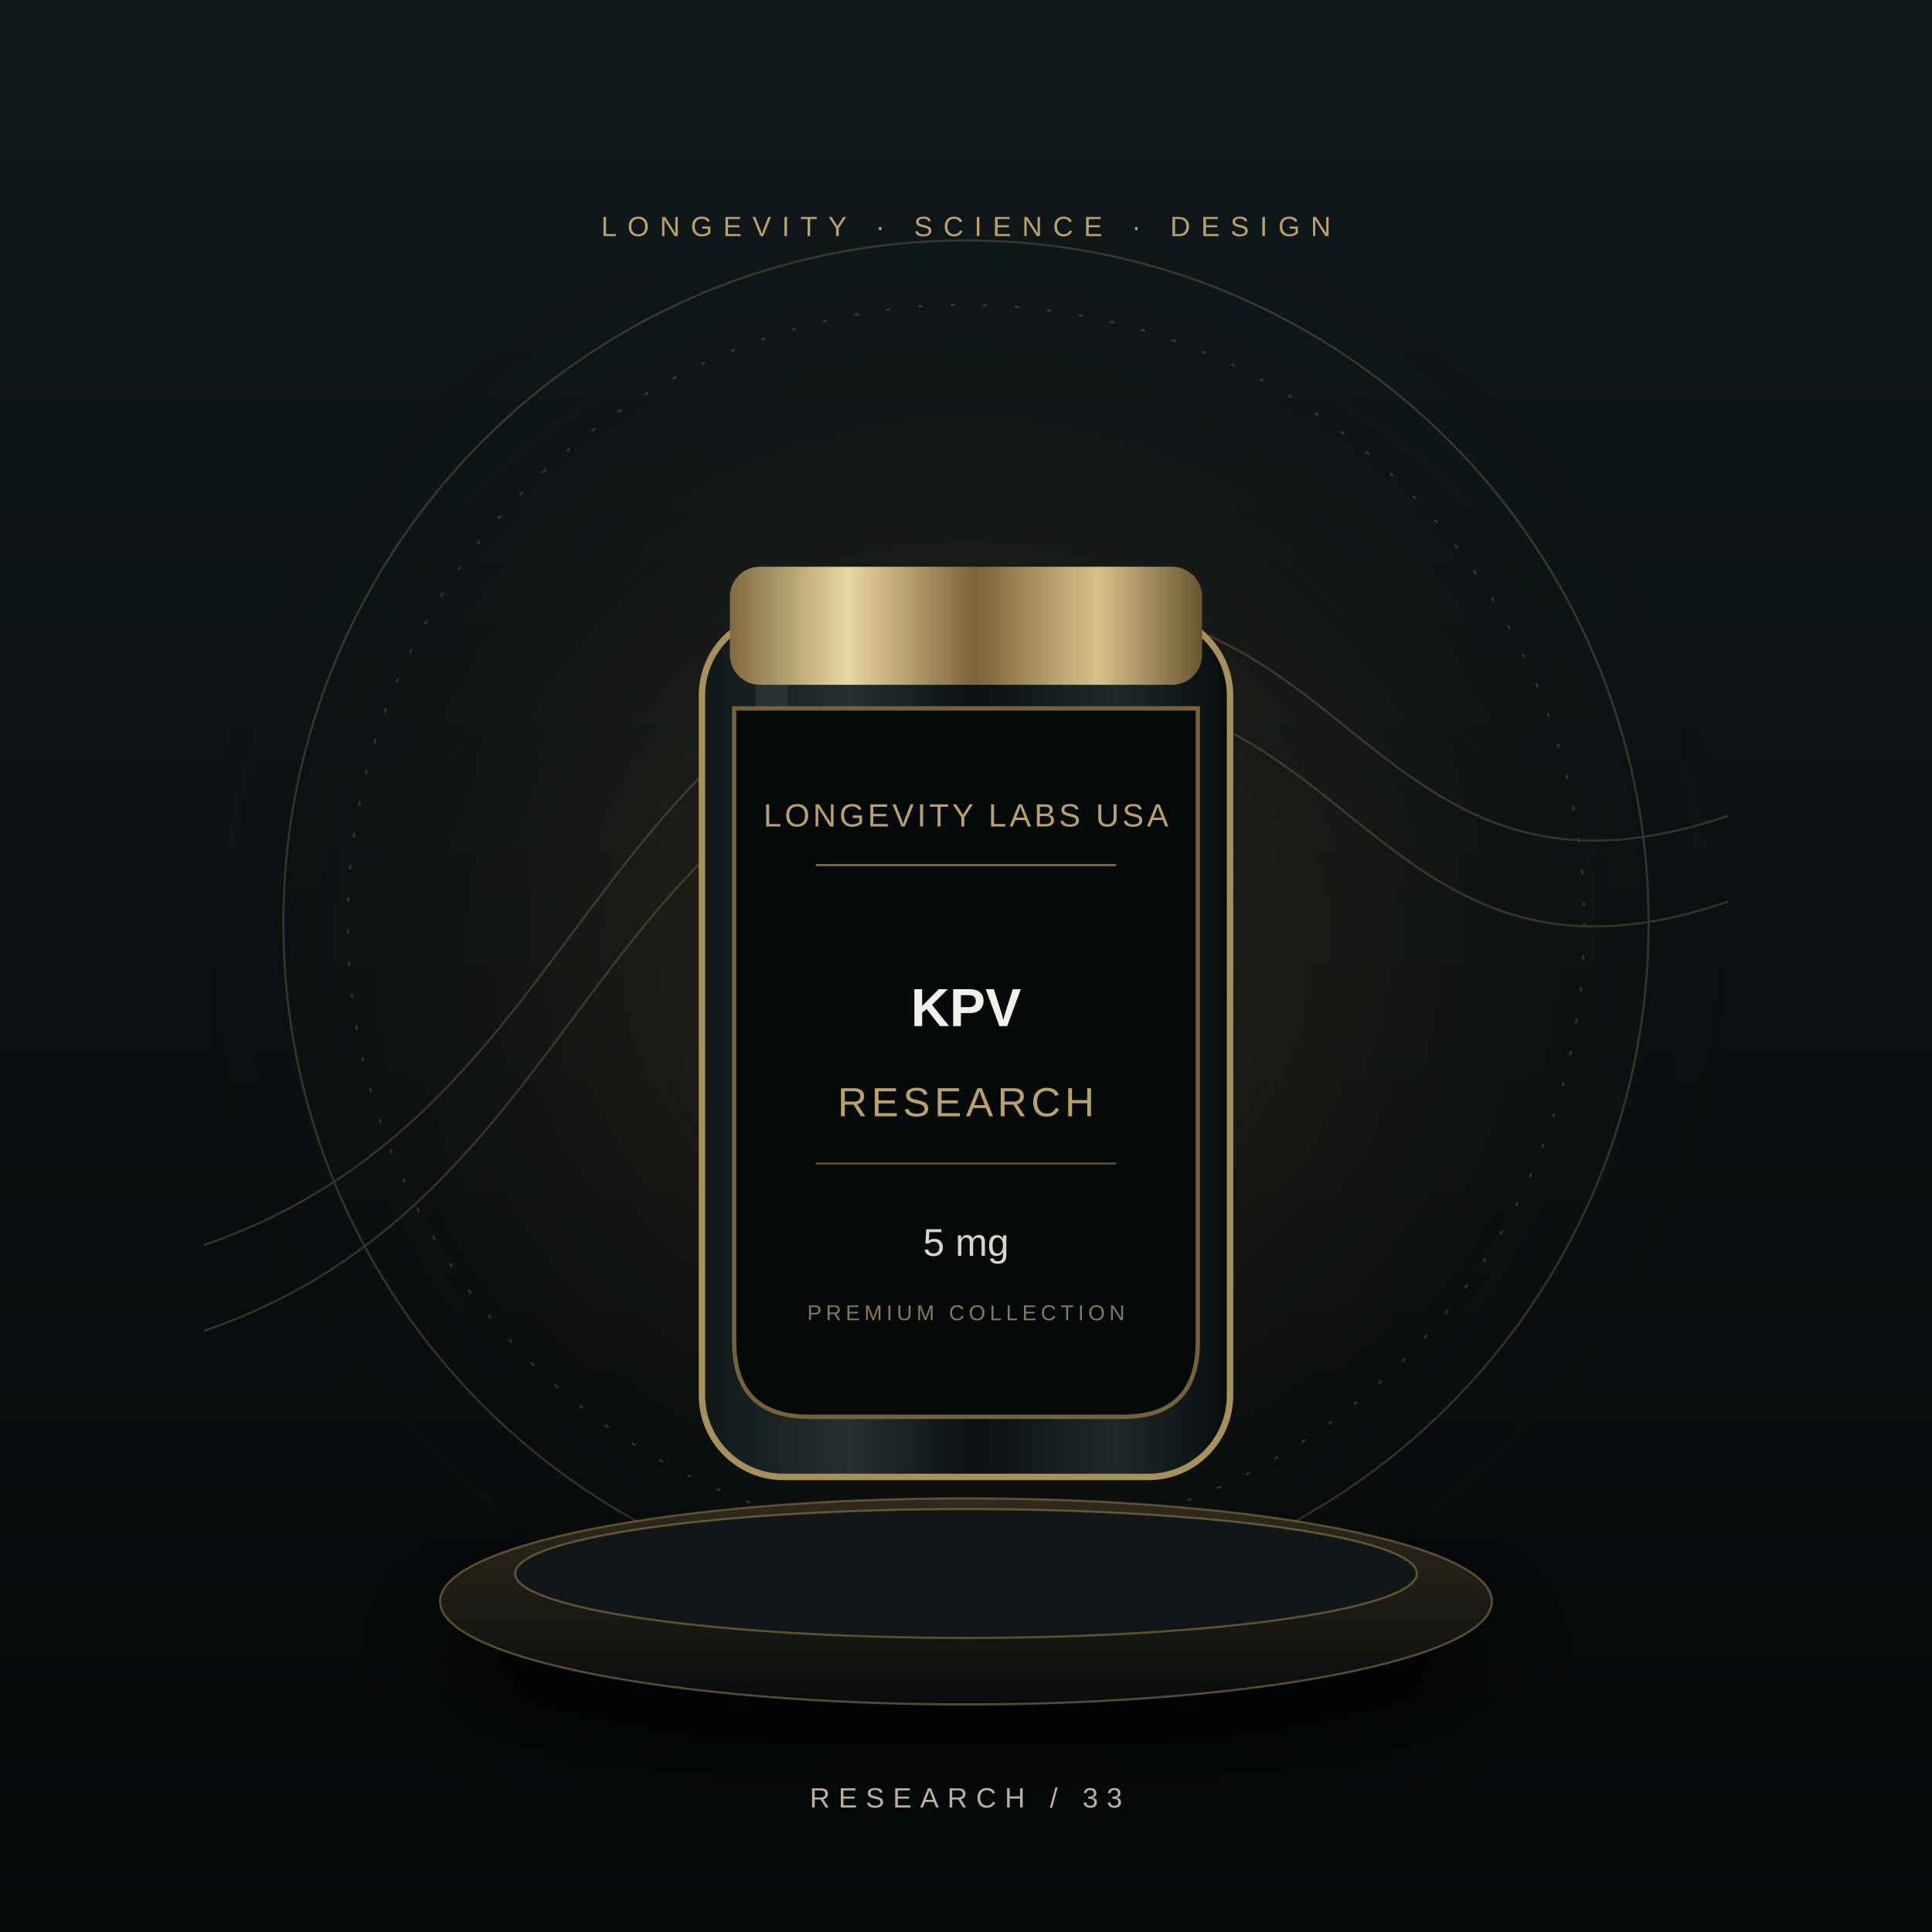
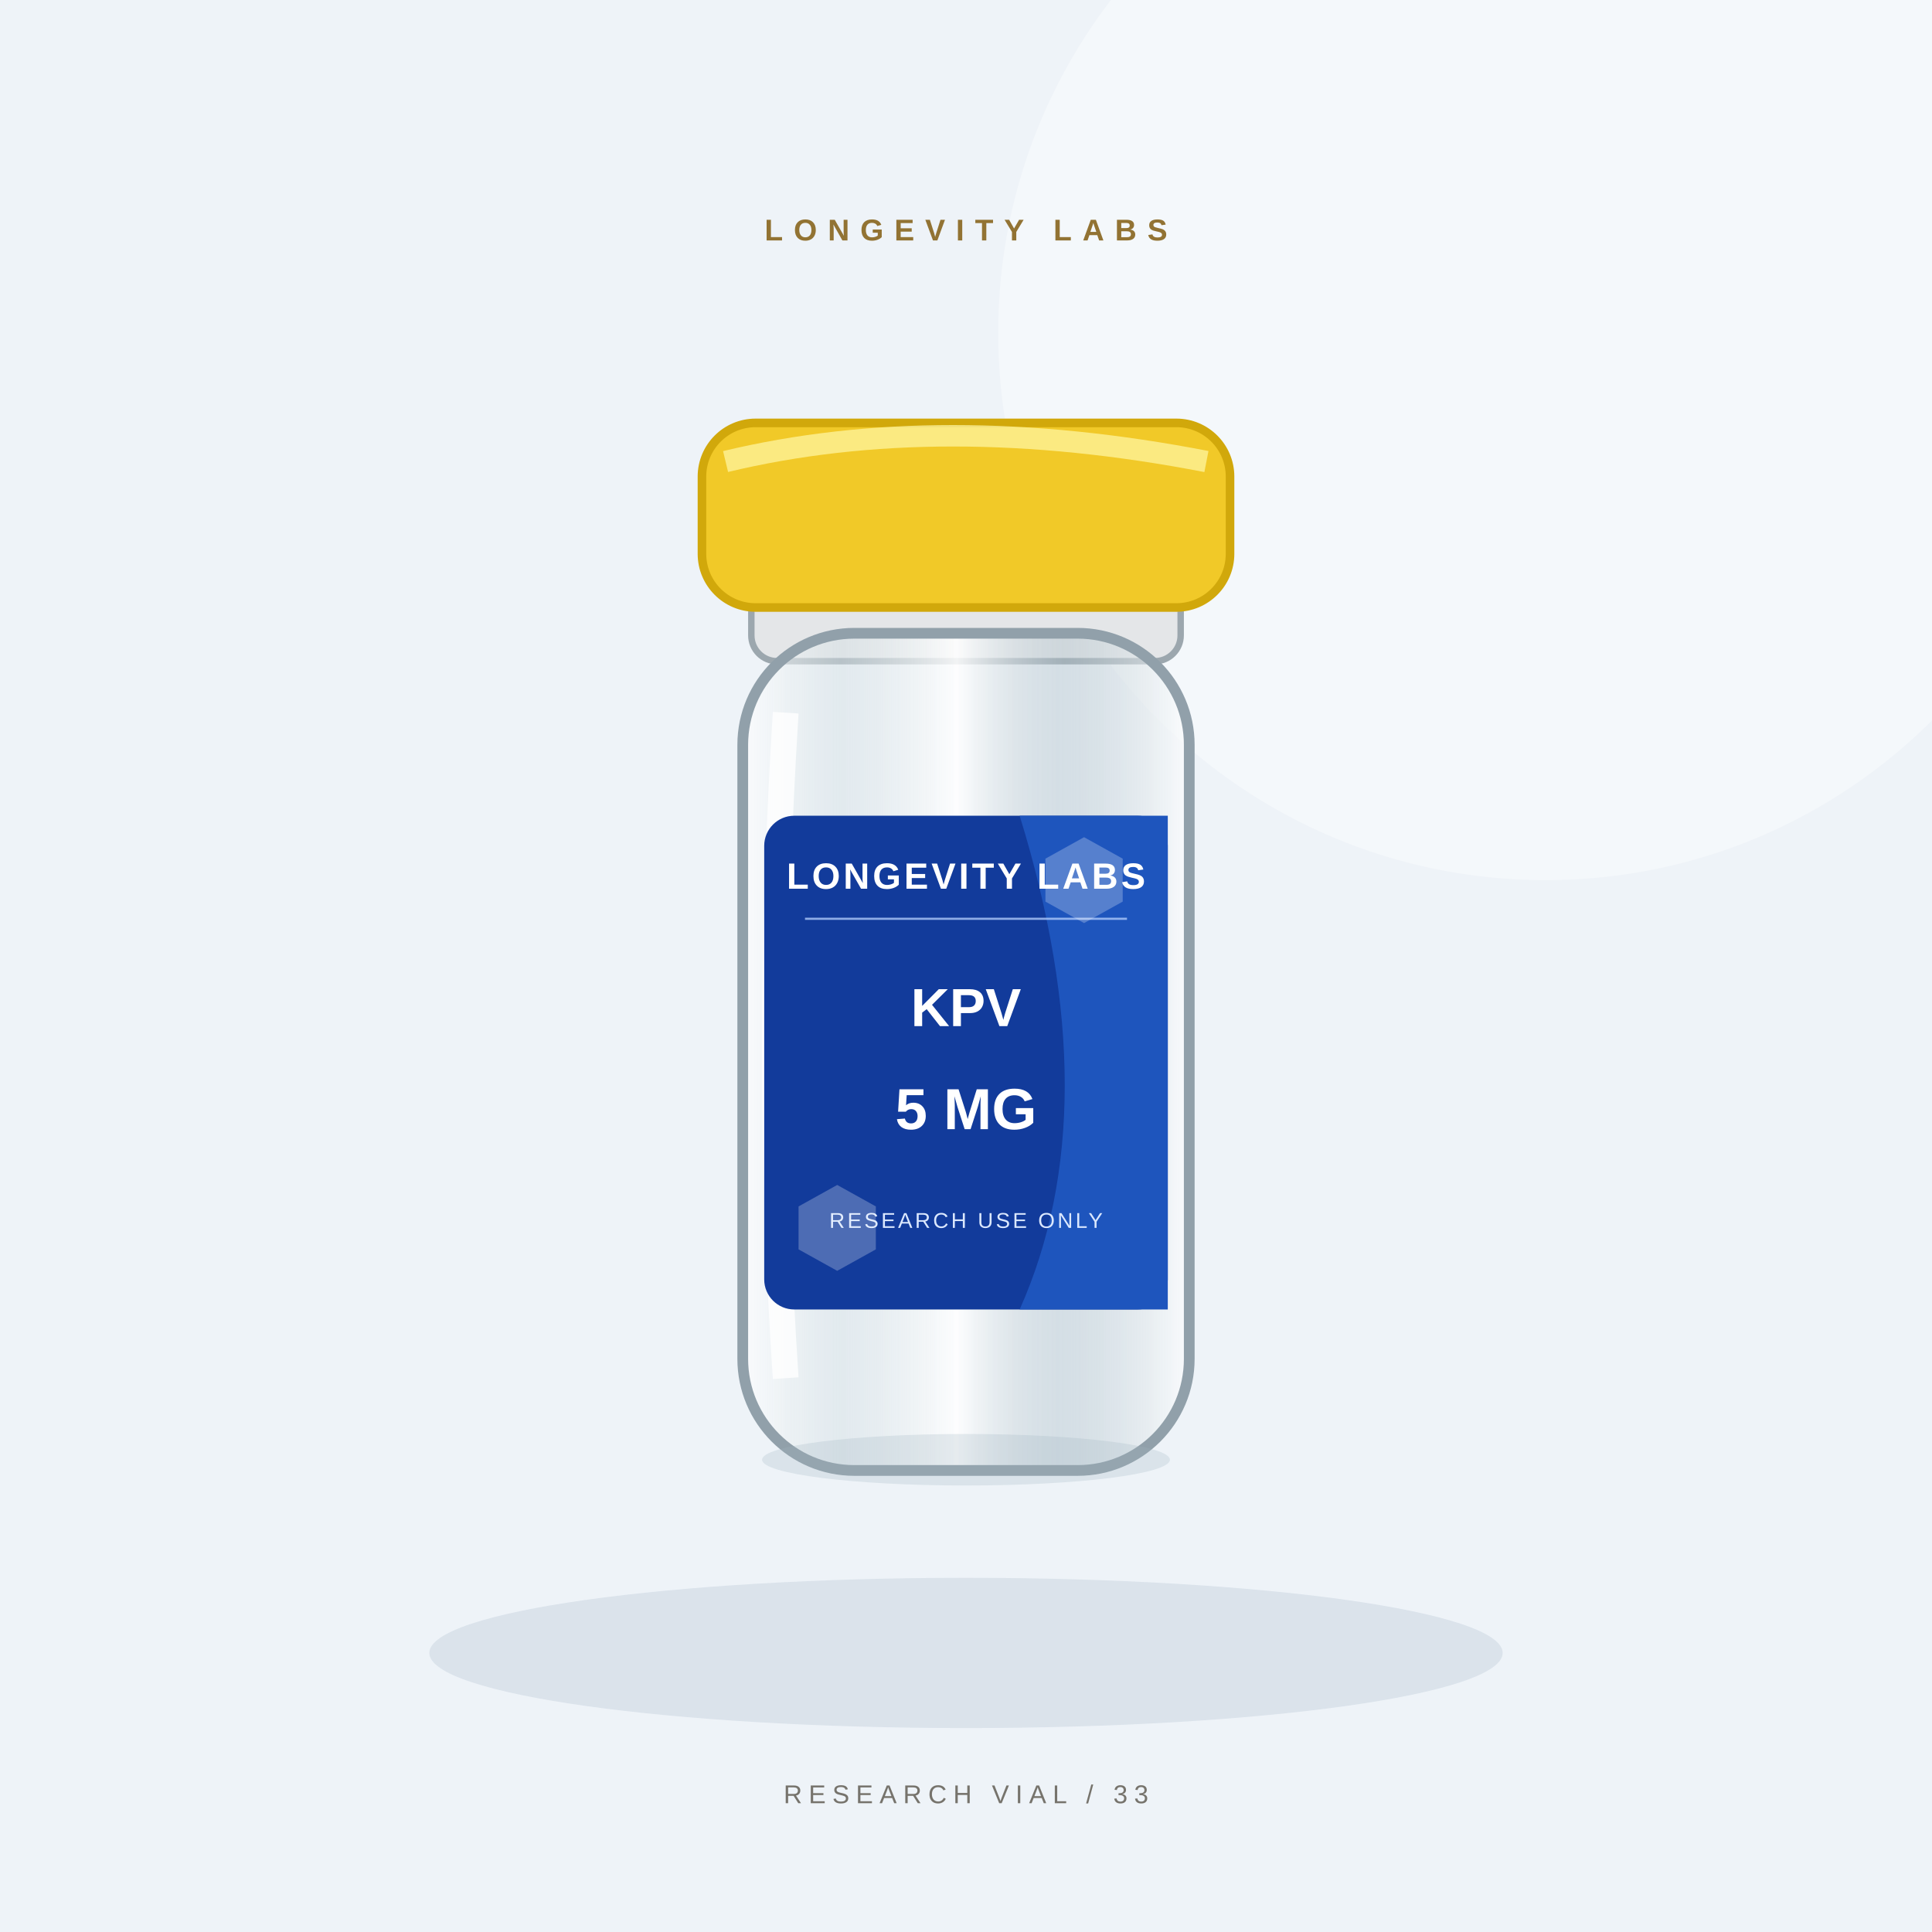
<svg xmlns="http://www.w3.org/2000/svg" width="900" height="900" viewBox="0 0 900 900" role="img" aria-labelledby="title desc">
  <defs>
-     <linearGradient id="bg" x2="0" y2="1">
-       <stop stop-color="#11191c" />
-       <stop offset="1" stop-color="#050809" />
+     <linearGradient id="clearGlass" x2="1">
+       <stop stop-color="#fff" stop-opacity=".72" />
+       <stop offset=".22" stop-color="#d5e0e4" stop-opacity=".48" />
+       <stop offset=".48" stop-color="#fff" stop-opacity=".86" />
+       <stop offset=".72" stop-color="#aec0c9" stop-opacity=".4" />
+       <stop offset="1" stop-color="#fff" stop-opacity=".72" />
    </linearGradient>
-     <radialGradient id="glow">
-       <stop stop-color="#6f5a2e" stop-opacity=".42" />
-       <stop offset="1" stop-color="#050809" stop-opacity="0" />
-     </radialGradient>
-     <linearGradient id="glass" x2="1">
-       <stop stop-color="#101719" />
-       <stop offset=".28" stop-color="#253033" />
-       <stop offset=".52" stop-color="#0b1012" />
-       <stop offset=".78" stop-color="#1e292b" />
-       <stop offset="1" stop-color="#080c0d" />
+     <linearGradient id="goldMetal" x2="1">
+       <stop stop-color="#8a713d" />
+       <stop offset=".25" stop-color="#f2d879" />
+       <stop offset=".53" stop-color="#b18d2e" />
+       <stop offset=".8" stop-color="#f5da77" />
+       <stop offset="1" stop-color="#96782b" />
    </linearGradient>
-     <linearGradient id="metal" x2="1">
-       <stop stop-color="#806a3e" />
-       <stop offset=".25" stop-color="#ead6a1" />
-       <stop offset=".52" stop-color="#7a6337" />
-       <stop offset=".78" stop-color="#d9c18a" />
-       <stop offset="1" stop-color="#685530" />
+     <linearGradient id="darkGlass" x2="1">
+       <stop stop-color="#080b0c" />
+       <stop offset=".26" stop-color="#25292a" />
+       <stop offset=".5" stop-color="#090b0b" />
+       <stop offset=".76" stop-color="#242727" />
+       <stop offset="1" stop-color="#080a0a" />
    </linearGradient>
-     <linearGradient id="floor" x2="0" y2="1">
-       <stop stop-color="#312a1c" />
-       <stop offset="1" stop-color="#090c0d" />
-     </linearGradient>
-     <filter id="blur">
-       <feGaussianBlur stdDeviation="25" />
-     </filter>
  </defs>
-   <rect width="900" height="900" fill="url(#bg)" />
-   <ellipse cx="450" cy="442" rx="380" ry="370" fill="url(#glow)" />
-   <g fill="none" stroke="#bba06a" opacity=".24">
-     <circle cx="450" cy="430" r="318" />
-     <circle cx="450" cy="430" r="288" stroke-dasharray="2 13" />
-     <path d="M95 580C270 520 270 335 450 290s180 150 355 90" />
-     <path d="M95 620C270 560 270 375 450 330s180 150 355 90" />
+   <rect width="900" height="900" fill="#eef3f8" />
+   <ellipse cx="450" cy="770" rx="250" ry="35" fill="#a8b9ca" opacity=".28" />
+   <circle cx="720" cy="155" r="255" fill="#fff" opacity=".38" />
+   <g>
+     <g>
+       <rect x="350" y="246" width="200" height="62" rx="12" fill="#e4e6e8" stroke="#9ca7ae" stroke-width="3" />
+       <rect x="327" y="197" width="246" height="86" rx="25" fill="#f1c928" stroke="#d1a80b" stroke-width="4" />
+       <path d="M338 215q100-24 224 0" fill="none" stroke="#fff6a4" stroke-width="10" opacity=".72" />
+       <rect x="346" y="295" width="208" height="390" rx="52" fill="url(#clearGlass)" stroke="#91a0aa" stroke-width="5" />
+       <path d="M366 332q-10 160 0 310" fill="none" stroke="#fff" stroke-width="12" opacity=".8" />
+       <ellipse cx="450" cy="680" rx="95" ry="12" fill="#9eb4c0" opacity=".25" />
+       <rect x="356" y="380" width="188" height="230" rx="14" fill="#123b9b" />
+       <path d="M475 380h69v230h-69q42-94 0-230" fill="#1e55bd" />
+       <text x="450" y="414" text-anchor="middle" fill="#fff" font-family="Arial,sans-serif" font-size="17" font-weight="700" letter-spacing="1.4">LONGEVITY LABS</text>
+       <path d="M375 428h150" stroke="#b7d2ff" opacity=".75" />
+       <text x="450" y="478" text-anchor="middle" fill="#fff" font-family="Arial,sans-serif" font-size="25" font-weight="800">KPV</text>
+       <text x="450" y="526" text-anchor="middle" fill="#fff" font-family="Arial,sans-serif" font-size="27" font-weight="800">5 MG</text>
+       <text x="450" y="572" text-anchor="middle" fill="#dbe8ff" font-family="Arial,sans-serif" font-size="10" letter-spacing="1.2">RESEARCH USE ONLY</text>
+       <g fill="#fff" opacity=".25">
+         <path d="m505 390 18 10v20l-18 10-18-10v-20z" />
+         <path d="m390 552 18 10v20l-18 10-18-10v-20z" />
+       </g>
+     </g>
  </g>
-   <ellipse cx="450" cy="770" rx="255" ry="54" fill="#000" opacity=".8" filter="url(#blur)" />
-   <ellipse cx="450" cy="746" rx="245" ry="48" fill="url(#floor)" stroke="#7b673e" stroke-opacity=".7" />
-   <ellipse cx="450" cy="733" rx="210" ry="30" fill="#111719" stroke="#c6a75d" stroke-opacity=".4" />
-   <g>
-     <rect x="327" y="286" width="246" height="402" rx="38" fill="url(#glass)" stroke="#a7905a" stroke-width="3" />
-     <rect x="352" y="310" width="15" height="345" rx="7" fill="#fff" opacity=".07" />
-     <rect x="340" y="264" width="220" height="55" rx="14" fill="url(#metal)" />
-     <path d="M342 330h216v295q0 35-35 35H377q-35 0-35-35z" fill="#05090a" stroke="#75613a" stroke-width="2" />
-     <text x="450" y="385" text-anchor="middle" fill="#bba06a" font-family="Arial,sans-serif" font-size="15" letter-spacing="1.5">LONGEVITY LABS USA</text>
-     <path d="M380 403h140" stroke="#bba06a" opacity=".65" />
-     <text x="450" y="478" text-anchor="middle" fill="#f3f0e8" font-family="Arial,sans-serif" font-size="25" font-weight="700">KPV</text>
-     <text x="450" y="520" text-anchor="middle" fill="#bba06a" font-family="Arial,sans-serif" font-size="19" letter-spacing="2">RESEARCH</text>
-     <path d="M380 542h140" stroke="#bba06a" opacity=".45" />
-     <text x="450" y="585" text-anchor="middle" fill="#d9d5c9" font-family="Arial,sans-serif" font-size="18">5 mg</text>
-     <text x="450" y="615" text-anchor="middle" fill="#857959" font-family="Arial,sans-serif" font-size="10" letter-spacing="2">PREMIUM COLLECTION</text>
-   </g>
-   <g text-anchor="middle" font-family="Arial,sans-serif">
-     <text x="450" y="110" fill="#bba06a" font-size="13" letter-spacing="5">LONGEVITY · SCIENCE · DESIGN</text>
-     <text x="450" y="842" fill="#bbb29c" font-size="13" letter-spacing="4">RESEARCH / 33</text>
-   </g>
+   <text x="450" y="112" text-anchor="middle" fill="#927333" font-family="Arial,sans-serif" font-size="14" font-weight="700" letter-spacing="5">LONGEVITY LABS</text>
+   <text x="450" y="840" text-anchor="middle" fill="#76736c" font-family="Arial,sans-serif" font-size="12" letter-spacing="3">RESEARCH VIAL / 33</text>
</svg>
